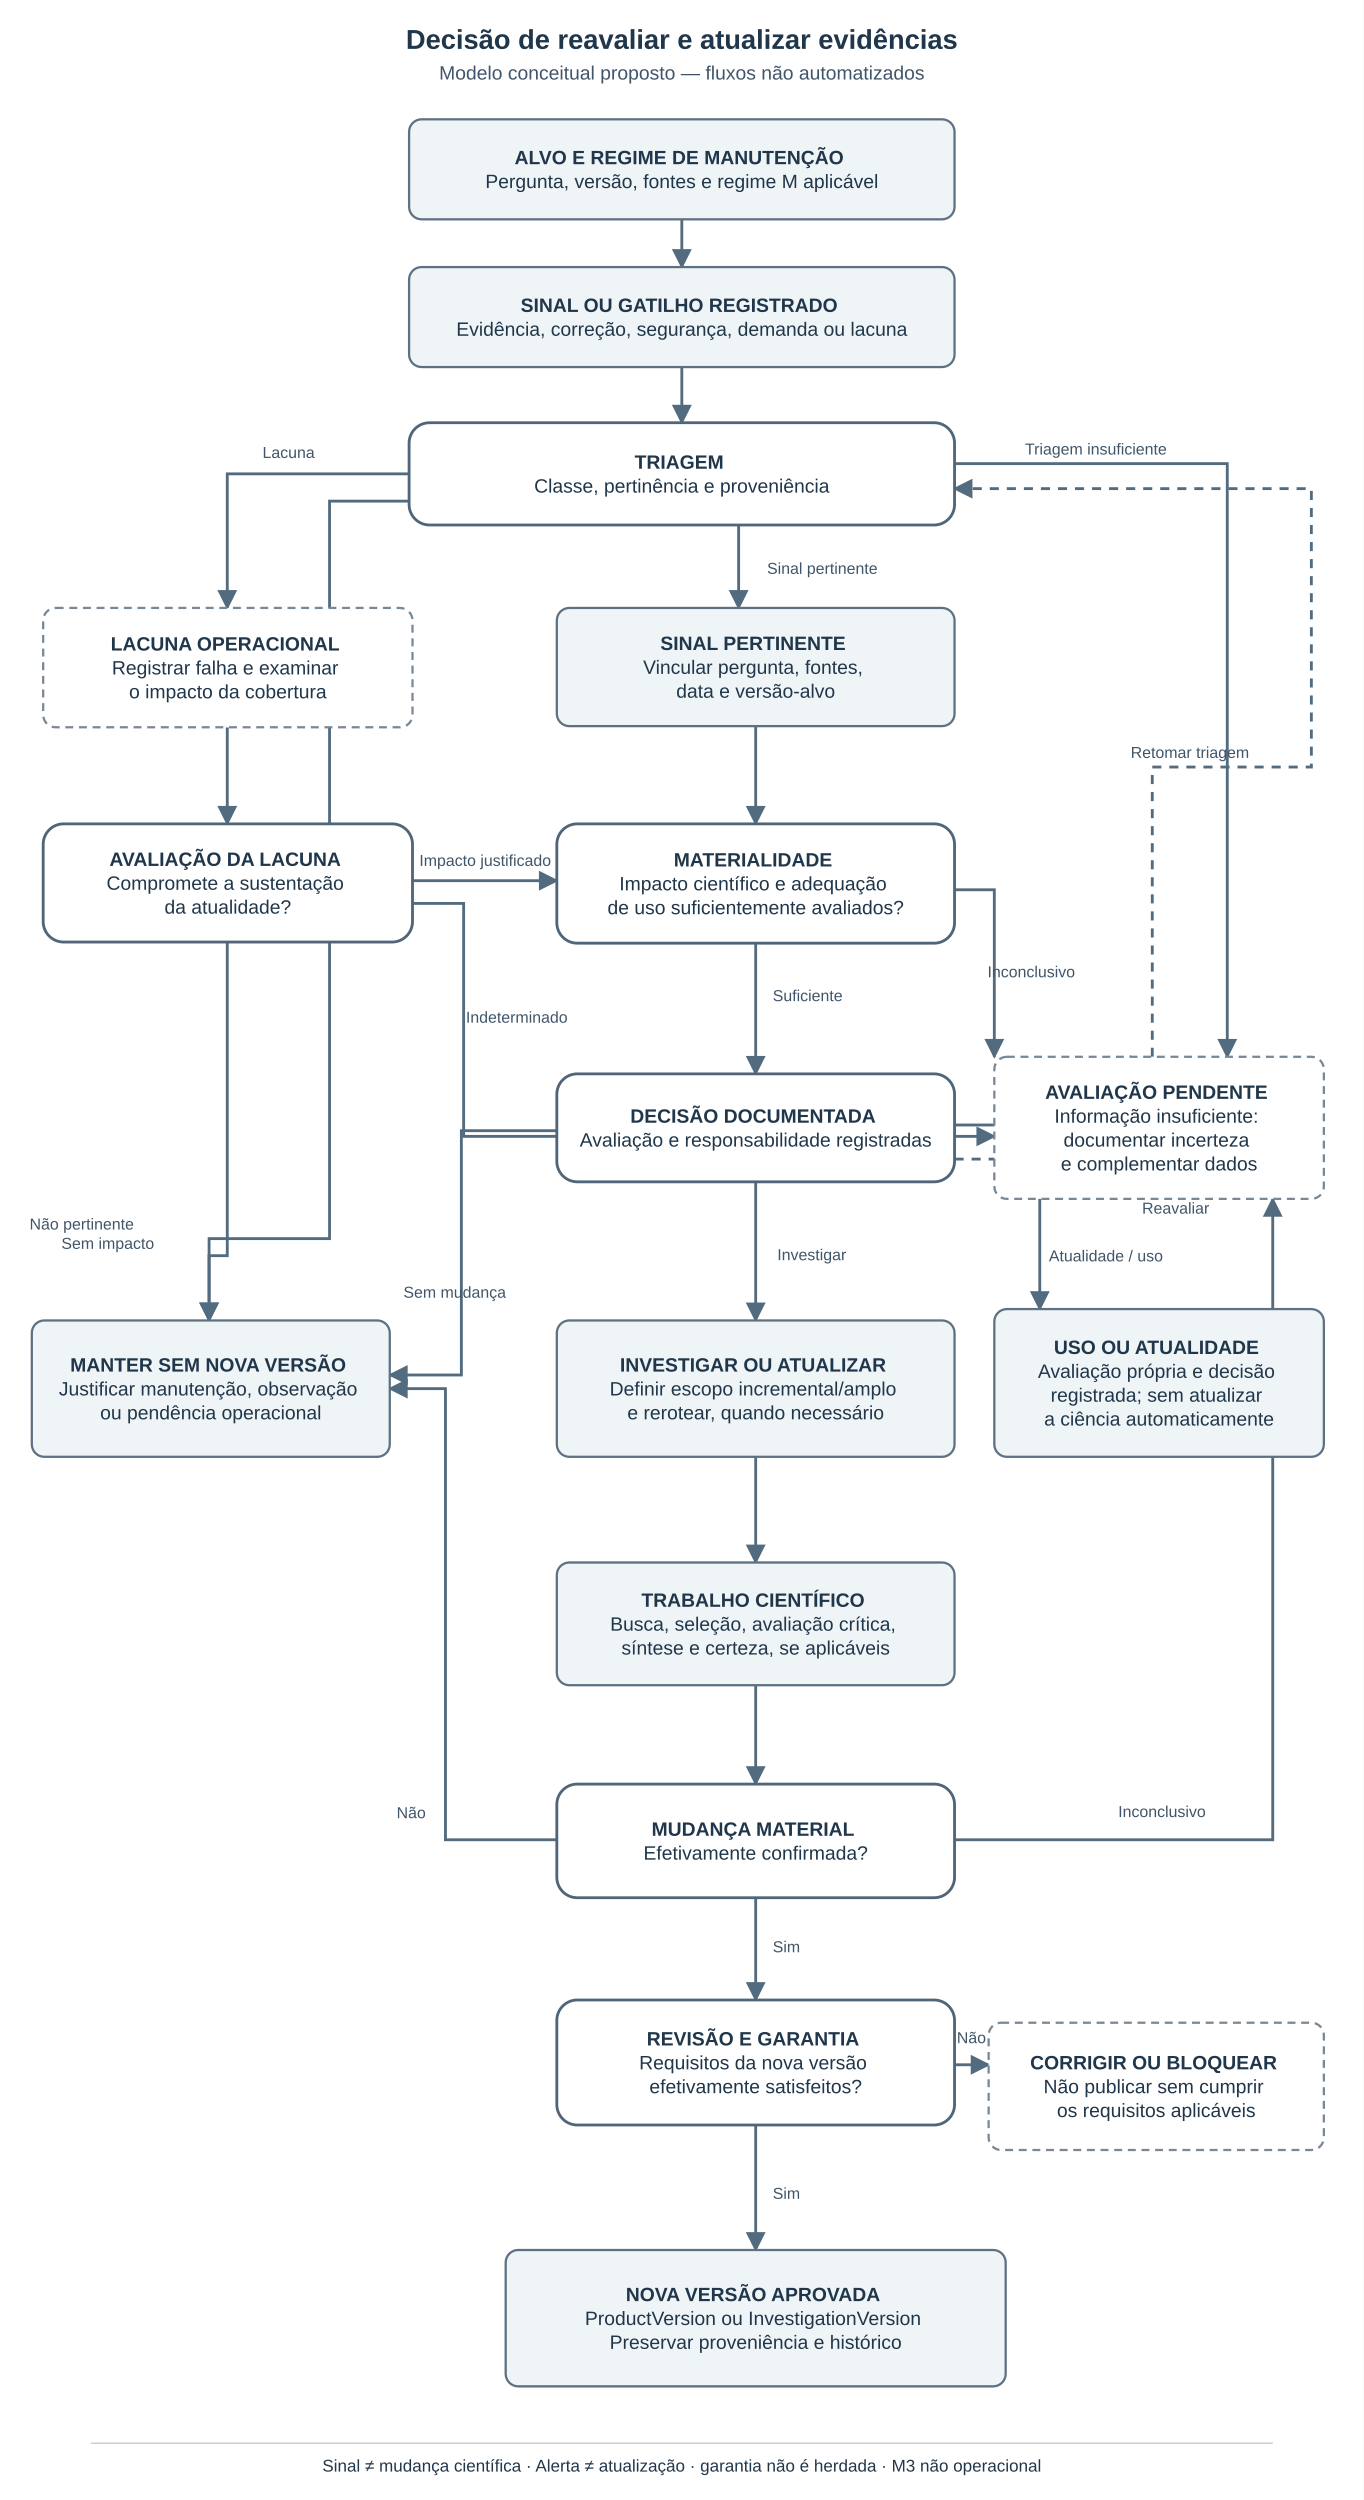
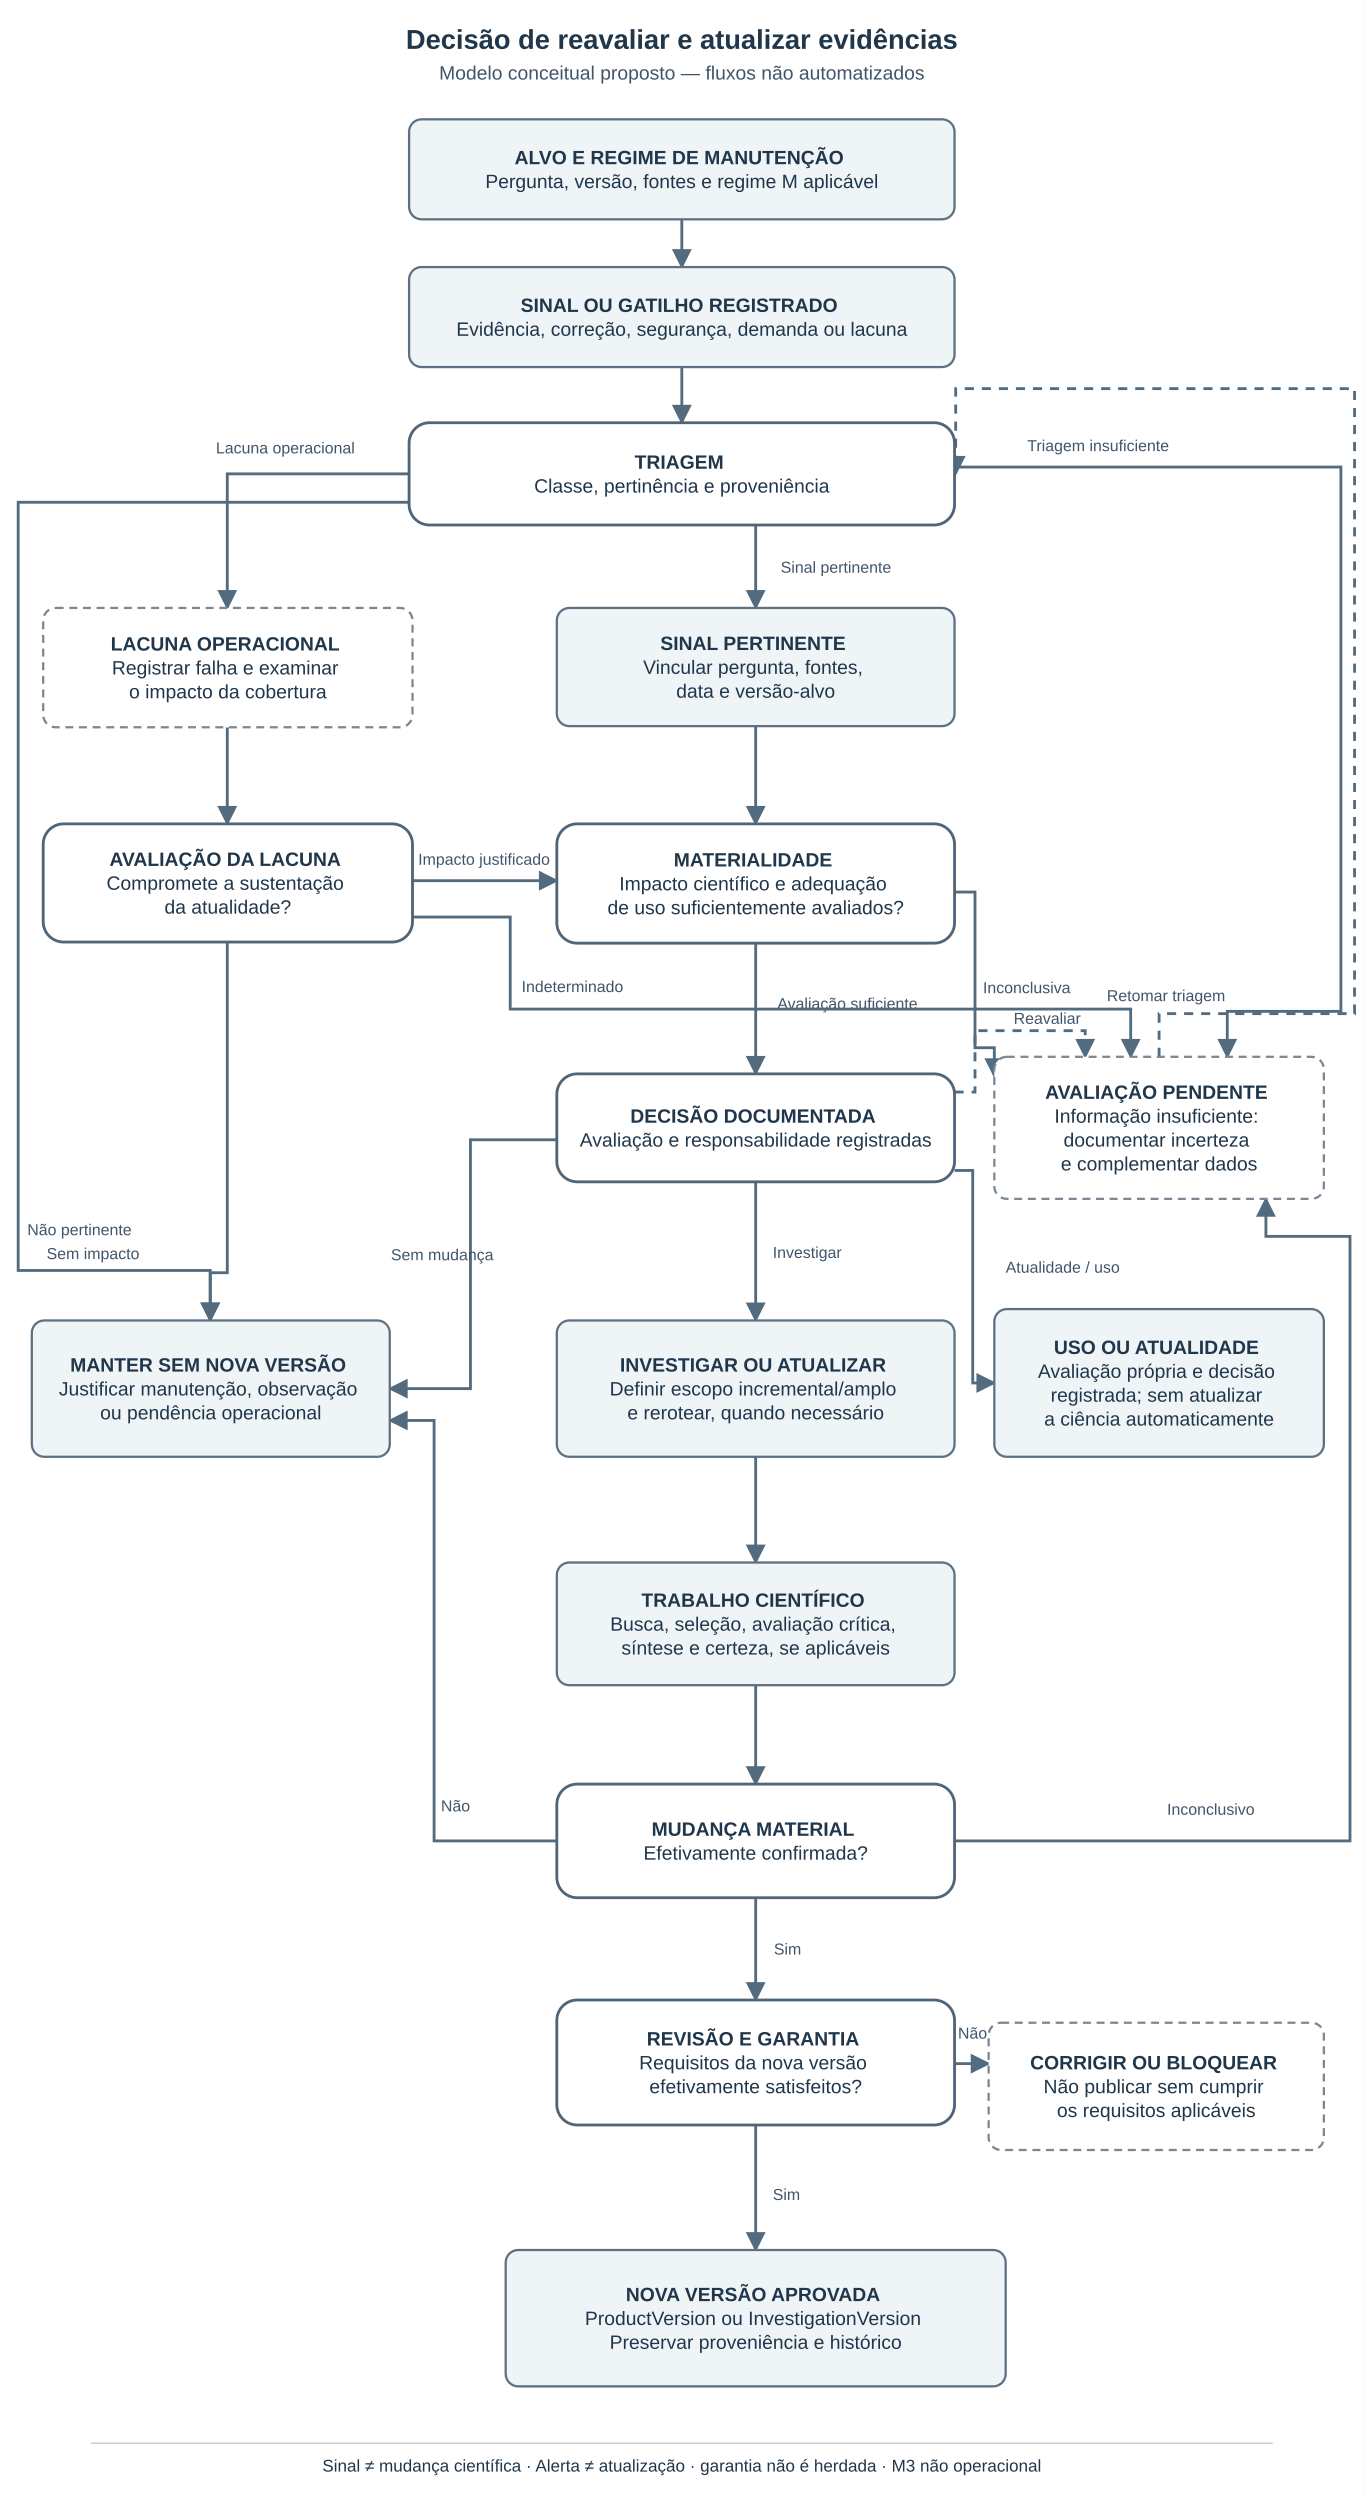
<svg xmlns="http://www.w3.org/2000/svg" width="1200" height="2200" viewBox="0 0 1200 2200" role="img" aria-labelledby="title description">
  <defs>
    <marker id="arrow" viewBox="0 0 10 10" refX="9" refY="5" markerWidth="7" markerHeight="7" orient="auto-start-reverse">
      <path d="M0 0 L10 5 L0 10Z" fill="#536B7E" />
    </marker>
  </defs>
  <style>
text{font-family:Arial,Helvetica,sans-serif;fill:#20364A}
.nodeText{font-size:17px}.decisionText{font-size:17px}
.edgeLabel{font-size:14px;fill:#405569}
.annotation{font-size:17px;fill:#405569}
.heading{font-size:24px;font-weight:700}
</style>
  <rect width="1200" height="2200" fill="#fff" />
  <text x="600" y="43" text-anchor="middle" class="heading">Decisão de reavaliar e atualizar evidências</text>
  <text x="600" y="70" text-anchor="middle" class="annotation">Modelo conceitual proposto — fluxos não automatizados</text>
  <g id="connections">
    <path d="M600 193 V235" fill="none" stroke="#536B7E" stroke-width="2.5" marker-end="url(#arrow)" />
    <path d="M600 323 V372" fill="none" stroke="#536B7E" stroke-width="2.5" marker-end="url(#arrow)" />
    <path d="M360 417 H200 V535" fill="none" stroke="#536B7E" stroke-width="2.5" marker-end="url(#arrow)" />
-     <text x="231" y="403" class="edgeLabel">Lacuna</text>
-     <path d="M650 462 V535" fill="none" stroke="#536B7E" stroke-width="2.5" marker-end="url(#arrow)" />
-     <text x="675" y="505" class="edgeLabel">Sinal pertinente</text>
-     <path d="M360 441 H290 V1090 H184 V1162" fill="none" stroke="#536B7E" stroke-width="2.5" marker-end="url(#arrow)" />
-     <text x="26" y="1082" class="edgeLabel">Não pertinente</text>
+     <text x="190" y="399" class="edgeLabel">Lacuna operacional</text>
+     <path d="M665 462 V535" fill="none" stroke="#536B7E" stroke-width="2.5" marker-end="url(#arrow)" />
+     <text x="687" y="504" class="edgeLabel">Sinal pertinente</text>
+     <path d="M360 442 H16 V1118 H185 V1162" fill="none" stroke="#536B7E" stroke-width="2.5" marker-end="url(#arrow)" />
+     <text x="24" y="1087" class="edgeLabel">Não pertinente</text>
    <path d="M200 640 V725" fill="none" stroke="#536B7E" stroke-width="2.5" marker-end="url(#arrow)" />
    <path d="M363 775 H490" fill="none" stroke="#536B7E" stroke-width="2.5" marker-end="url(#arrow)" />
-     <text x="369" y="762" class="edgeLabel">Impacto justificado</text>
-     <path d="M200 829 V1105 H184 V1162" fill="none" stroke="#536B7E" stroke-width="2.5" marker-end="url(#arrow)" />
-     <text x="54" y="1099" class="edgeLabel">Sem impacto</text>
+     <text x="368" y="761" class="edgeLabel">Impacto justificado</text>
+     <path d="M200 829 V1120 H185 V1162" fill="none" stroke="#536B7E" stroke-width="2.5" marker-end="url(#arrow)" />
+     <text x="41" y="1108" class="edgeLabel">Sem impacto</text>
    <path d="M665 639 V725" fill="none" stroke="#536B7E" stroke-width="2.5" marker-end="url(#arrow)" />
    <path d="M665 830 V945" fill="none" stroke="#536B7E" stroke-width="2.5" marker-end="url(#arrow)" />
-     <text x="680" y="881" class="edgeLabel">Suficiente</text>
-     <path d="M840 783 H875 V930" fill="none" stroke="#536B7E" stroke-width="2.5" marker-end="url(#arrow)" />
-     <text x="869" y="860" class="edgeLabel">Inconclusivo</text>
-     <path d="M840 408 H1080 V930" fill="none" stroke="#536B7E" stroke-width="2.5" marker-end="url(#arrow)" />
-     <text x="902" y="400" class="edgeLabel">Triagem insuficiente</text>
-     <path d="M363 795 H408 V1000 H875" fill="none" stroke="#536B7E" stroke-width="2.5" marker-end="url(#arrow)" />
-     <text x="410" y="900" class="edgeLabel">Indeterminado</text>
+     <text x="684" y="888" class="edgeLabel">Avaliação suficiente</text>
+     <path d="M840 785 H858 V922 H875 V947" fill="none" stroke="#536B7E" stroke-width="2.5" marker-end="url(#arrow)" />
+     <text x="865" y="874" class="edgeLabel">Inconclusiva</text>
+     <path d="M840 411 H1180 V890 H1080 V930" fill="none" stroke="#536B7E" stroke-width="2.5" marker-end="url(#arrow)" />
+     <text x="904" y="397" class="edgeLabel">Triagem insuficiente</text>
+     <path d="M363 807 H449 V888 H995 V930" fill="none" stroke="#536B7E" stroke-width="2.5" marker-end="url(#arrow)" />
+     <text x="459" y="873" class="edgeLabel">Indeterminado</text>
    <path d="M665 1040 V1162" fill="none" stroke="#536B7E" stroke-width="2.5" marker-end="url(#arrow)" />
-     <text x="684" y="1109" class="edgeLabel">Investigar</text>
-     <path d="M840 990 H915 V1152" fill="none" stroke="#536B7E" stroke-width="2.5" marker-end="url(#arrow)" />
-     <text x="923" y="1110" class="edgeLabel">Atualidade / uso</text>
-     <path d="M490 995 H406 V1210 H343" fill="none" stroke="#536B7E" stroke-width="2.5" marker-end="url(#arrow)" />
-     <text x="355" y="1142" class="edgeLabel">Sem mudança</text>
-     <path d="M840 1020 H995 V930" fill="none" stroke="#536B7E" stroke-width="2.5" stroke-dasharray="8 7" marker-end="url(#arrow)" />
-     <text x="1005" y="1068" class="edgeLabel">Reavaliar</text>
+     <text x="680" y="1107" class="edgeLabel">Investigar</text>
+     <path d="M840 1030 H856 V1217 H875" fill="none" stroke="#536B7E" stroke-width="2.5" marker-end="url(#arrow)" />
+     <text x="885" y="1120" class="edgeLabel">Atualidade / uso</text>
+     <path d="M490 1003 H414 V1222 H343" fill="none" stroke="#536B7E" stroke-width="2.5" marker-end="url(#arrow)" />
+     <text x="344" y="1109" class="edgeLabel">Sem mudança</text>
+     <path d="M840 961 H858 V907 H955 V930" fill="none" stroke="#536B7E" stroke-width="2.5" stroke-dasharray="8 7" marker-end="url(#arrow)" />
+     <text x="892" y="901" class="edgeLabel">Reavaliar</text>
    <path d="M665 1282 V1375" fill="none" stroke="#536B7E" stroke-width="2.5" marker-end="url(#arrow)" />
    <path d="M665 1483 V1570" fill="none" stroke="#536B7E" stroke-width="2.5" marker-end="url(#arrow)" />
-     <path d="M490 1619 H392 V1222 H343" fill="none" stroke="#536B7E" stroke-width="2.5" marker-end="url(#arrow)" />
-     <text x="349" y="1600" class="edgeLabel">Não</text>
-     <path d="M840 1619 H1120 V1055" fill="none" stroke="#536B7E" stroke-width="2.5" marker-end="url(#arrow)" />
-     <text x="984" y="1599" class="edgeLabel">Inconclusivo</text>
+     <path d="M490 1620 H382 V1250 H343" fill="none" stroke="#536B7E" stroke-width="2.5" marker-end="url(#arrow)" />
+     <text x="388" y="1594" class="edgeLabel">Não</text>
+     <path d="M840 1620 H1188 V1088 H1114 V1055" fill="none" stroke="#536B7E" stroke-width="2.5" marker-end="url(#arrow)" />
+     <text x="1027" y="1597" class="edgeLabel">Inconclusivo</text>
    <path d="M665 1670 V1760" fill="none" stroke="#536B7E" stroke-width="2.5" marker-end="url(#arrow)" />
-     <text x="680" y="1718" class="edgeLabel">Sim</text>
-     <path d="M840 1817 H870" fill="none" stroke="#536B7E" stroke-width="2.5" marker-end="url(#arrow)" />
-     <text x="842" y="1798" class="edgeLabel">Não</text>
+     <text x="681" y="1720" class="edgeLabel">Sim</text>
+     <path d="M840 1816 H870" fill="none" stroke="#536B7E" stroke-width="2.5" marker-end="url(#arrow)" />
+     <text x="843" y="1794" class="edgeLabel">Não</text>
    <path d="M665 1870 V1980" fill="none" stroke="#536B7E" stroke-width="2.5" marker-end="url(#arrow)" />
-     <text x="680" y="1935" class="edgeLabel">Sim</text>
-     <path d="M1014 930 V675 H1154 V430 H840" fill="none" stroke="#536B7E" stroke-width="2.5" stroke-dasharray="8 7" marker-end="url(#arrow)" />
-     <text x="995" y="667" class="edgeLabel">Retomar triagem</text>
+     <text x="680" y="1936" class="edgeLabel">Sim</text>
+     <path d="M1020 930 V892 H1192 V342 H841 V417" fill="none" stroke="#536B7E" stroke-width="2.5" stroke-dasharray="8 7" marker-end="url(#arrow)" />
+     <text x="974" y="881" class="edgeLabel">Retomar triagem</text>
  </g>
  <g id="steps">
    <g id="node-I" role="group" aria-label="ALVO E REGIME DE MANUTENÇÃO. Pergunta, versão, fontes e regime M aplicável">
      <rect x="360" y="105" width="480" height="88" rx="11" fill="#EFF4F7" stroke="#5E7182" stroke-width="2" />
      <text text-anchor="middle" x="600" y="144.5" class="nodeText">
        <tspan x="600" dy="0" font-weight="700">ALVO E REGIME DE MANUTENÇÃO</tspan>
        <tspan x="600" dy="21">Pergunta, versão, fontes e regime M aplicável</tspan>
      </text>
    </g>
    <g id="node-S" role="group" aria-label="SINAL OU GATILHO REGISTRADO. Evidência, correção, segurança, demanda ou lacuna">
      <rect x="360" y="235" width="480" height="88" rx="11" fill="#EFF4F7" stroke="#5E7182" stroke-width="2" />
      <text text-anchor="middle" x="600" y="274.5" class="nodeText">
        <tspan x="600" dy="0" font-weight="700">SINAL OU GATILHO REGISTRADO</tspan>
        <tspan x="600" dy="21">Evidência, correção, segurança, demanda ou lacuna</tspan>
      </text>
    </g>
    <g id="node-P" role="group" aria-label="TRIAGEM. Classe, pertinência e proveniência">
      <rect x="360" y="372" width="480" height="90" rx="18" fill="#fff" stroke="#506578" stroke-width="2.5" />
      <text text-anchor="middle" x="600" y="412.5" class="decisionText">
        <tspan x="600" dy="0" font-weight="700">TRIAGEM</tspan>
        <tspan x="600" dy="21">Classe, pertinência e proveniência</tspan>
      </text>
    </g>
    <g id="node-O" role="group" aria-label="LACUNA OPERACIONAL. Registrar falha e examinar. o impacto da cobertura">
      <rect x="38" y="535" width="325" height="105" rx="11" fill="#FFFFFF" stroke="#7A8794" stroke-width="2" stroke-dasharray="7 5" />
      <text text-anchor="middle" x="200.5" y="572.5" class="nodeText">
        <tspan x="200.5" dy="0" font-weight="700">LACUNA OPERACIONAL</tspan>
        <tspan x="200.5" dy="21">Registrar falha e examinar</tspan>
        <tspan x="200.5" dy="21">o impacto da cobertura</tspan>
      </text>
    </g>
    <g id="node-Q" role="group" aria-label="AVALIAÇÃO DA LACUNA. Compromete a sustentação. da atualidade?">
      <rect x="38" y="725" width="325" height="104" rx="18" fill="#fff" stroke="#506578" stroke-width="2.5" />
      <text text-anchor="middle" x="200.5" y="762" class="decisionText">
        <tspan x="200.5" dy="0" font-weight="700">AVALIAÇÃO DA LACUNA</tspan>
        <tspan x="200.5" dy="21">Compromete a sustentação</tspan>
        <tspan x="200.5" dy="21">da atualidade?</tspan>
      </text>
    </g>
    <g id="node-C" role="group" aria-label="SINAL PERTINENTE. Vincular pergunta, fontes,. data e versão-alvo">
      <rect x="490" y="535" width="350" height="104" rx="11" fill="#EFF4F7" stroke="#5E7182" stroke-width="2" />
      <text text-anchor="middle" x="665" y="572" class="nodeText">
        <tspan x="665" dy="0" font-weight="700">SINAL PERTINENTE</tspan>
        <tspan x="665" dy="21">Vincular pergunta, fontes,</tspan>
        <tspan x="665" dy="21">data e versão-alvo</tspan>
      </text>
    </g>
    <g id="node-M" role="group" aria-label="MATERIALIDADE. Impacto científico e adequação. de uso suficientemente avaliados?">
      <rect x="490" y="725" width="350" height="105" rx="18" fill="#fff" stroke="#506578" stroke-width="2.5" />
      <text text-anchor="middle" x="665" y="762.5" class="decisionText">
        <tspan x="665" dy="0" font-weight="700">MATERIALIDADE</tspan>
        <tspan x="665" dy="21">Impacto científico e adequação</tspan>
        <tspan x="665" dy="21">de uso suficientemente avaliados?</tspan>
      </text>
    </g>
    <g id="node-U" role="group" aria-label="AVALIAÇÃO PENDENTE. Informação insuficiente:. documentar incerteza. e complementar dados">
      <rect x="875" y="930" width="290" height="125" rx="11" fill="#FFFFFF" stroke="#7A8794" stroke-width="2" stroke-dasharray="7 5" />
      <text text-anchor="middle" x="1020" y="967" class="nodeText">
        <tspan x="1020" dy="0" font-weight="700">AVALIAÇÃO PENDENTE</tspan>
        <tspan x="1020" dy="21">Informação insuficiente:</tspan>
        <tspan x="1020" dy="21">documentar incerteza</tspan>
        <tspan x="1020" dy="21">e complementar dados</tspan>
      </text>
    </g>
    <g id="node-D" role="group" aria-label="DECISÃO DOCUMENTADA. Avaliação e responsabilidade registradas">
      <rect x="490" y="945" width="350" height="95" rx="18" fill="#fff" stroke="#506578" stroke-width="2.5" />
      <text text-anchor="middle" x="665" y="988" class="decisionText">
        <tspan x="665" dy="0" font-weight="700">DECISÃO DOCUMENTADA</tspan>
        <tspan x="665" dy="21">Avaliação e responsabilidade registradas</tspan>
      </text>
    </g>
    <g id="node-N" role="group" aria-label="MANTER SEM NOVA VERSÃO. Justificar manutenção, observação. ou pendência operacional">
      <rect x="28" y="1162" width="315" height="120" rx="11" fill="#EFF4F7" stroke="#5E7182" stroke-width="2" />
      <text text-anchor="middle" x="185.5" y="1207" class="nodeText">
        <tspan x="185.5" dy="0" font-weight="700">MANTER SEM NOVA VERSÃO</tspan>
        <tspan x="185.5" dy="21">Justificar manutenção, observação</tspan>
        <tspan x="185.5" dy="21">ou pendência operacional</tspan>
      </text>
    </g>
    <g id="node-R" role="group" aria-label="USO OU ATUALIDADE. Avaliação própria e decisão. registrada; sem atualizar. a ciência automaticamente">
      <rect x="875" y="1152" width="290" height="130" rx="11" fill="#EFF4F7" stroke="#5E7182" stroke-width="2" />
      <text text-anchor="middle" x="1020" y="1191.5" class="nodeText">
        <tspan x="1020" dy="0" font-weight="700">USO OU ATUALIDADE</tspan>
        <tspan x="1020" dy="21">Avaliação própria e decisão</tspan>
        <tspan x="1020" dy="21">registrada; sem atualizar</tspan>
        <tspan x="1020" dy="21">a ciência automaticamente</tspan>
      </text>
    </g>
    <g id="node-A" role="group" aria-label="INVESTIGAR OU ATUALIZAR. Definir escopo incremental/amplo. e rerotear, quando necessário">
      <rect x="490" y="1162" width="350" height="120" rx="11" fill="#EFF4F7" stroke="#5E7182" stroke-width="2" />
      <text text-anchor="middle" x="665" y="1207" class="nodeText">
        <tspan x="665" dy="0" font-weight="700">INVESTIGAR OU ATUALIZAR</tspan>
        <tspan x="665" dy="21">Definir escopo incremental/amplo</tspan>
        <tspan x="665" dy="21">e rerotear, quando necessário</tspan>
      </text>
    </g>
    <g id="node-W" role="group" aria-label="TRABALHO CIENTÍFICO. Busca, seleção, avaliação crítica,. síntese e certeza, se aplicáveis">
      <rect x="490" y="1375" width="350" height="108" rx="11" fill="#EFF4F7" stroke="#5E7182" stroke-width="2" />
      <text text-anchor="middle" x="665" y="1414" class="nodeText">
        <tspan x="665" dy="0" font-weight="700">TRABALHO CIENTÍFICO</tspan>
        <tspan x="665" dy="21">Busca, seleção, avaliação crítica,</tspan>
        <tspan x="665" dy="21">síntese e certeza, se aplicáveis</tspan>
      </text>
    </g>
    <g id="node-K" role="group" aria-label="MUDANÇA MATERIAL. Efetivamente confirmada?">
      <rect x="490" y="1570" width="350" height="100" rx="18" fill="#fff" stroke="#506578" stroke-width="2.5" />
      <text text-anchor="middle" x="665" y="1615.5" class="decisionText">
        <tspan x="665" dy="0" font-weight="700">MUDANÇA MATERIAL</tspan>
        <tspan x="665" dy="21">Efetivamente confirmada?</tspan>
      </text>
    </g>
    <g id="node-G" role="group" aria-label="REVISÃO E GARANTIA. Requisitos da nova versão. efetivamente satisfeitos?">
      <rect x="490" y="1760" width="350" height="110" rx="18" fill="#fff" stroke="#506578" stroke-width="2.5" />
      <text text-anchor="middle" x="665" y="1800" class="decisionText">
        <tspan x="665" dy="0" font-weight="700">REVISÃO E GARANTIA</tspan>
        <tspan x="665" dy="21">Requisitos da nova versão</tspan>
        <tspan x="665" dy="21">efetivamente satisfeitos?</tspan>
      </text>
    </g>
    <g id="node-B" role="group" aria-label="CORRIGIR OU BLOQUEAR. Não publicar sem cumprir. os requisitos aplicáveis">
      <rect x="870" y="1780" width="295" height="112" rx="11" fill="#FFFFFF" stroke="#7A8794" stroke-width="2" stroke-dasharray="7 5" />
      <text text-anchor="middle" x="1017.5" y="1821" class="nodeText">
        <tspan x="1017.5" dy="0" font-weight="700">CORRIGIR OU BLOQUEAR</tspan>
        <tspan x="1017.5" dy="21">Não publicar sem cumprir</tspan>
        <tspan x="1017.5" dy="21">os requisitos aplicáveis</tspan>
      </text>
    </g>
    <g id="node-V" role="group" aria-label="NOVA VERSÃO APROVADA. ProductVersion ou InvestigationVersion. Preservar proveniência e histórico">
      <rect x="445" y="1980" width="440" height="120" rx="11" fill="#EFF4F7" stroke="#5E7182" stroke-width="2" />
      <text text-anchor="middle" x="665" y="2025" class="nodeText">
        <tspan x="665" dy="0" font-weight="700">NOVA VERSÃO APROVADA</tspan>
        <tspan x="665" dy="21">ProductVersion ou InvestigationVersion</tspan>
        <tspan x="665" dy="21">Preservar proveniência e histórico</tspan>
      </text>
    </g>
  </g>
  <path d="M80 2150 H1120" stroke="#B3BEC8" stroke-width="1" />
  <text x="600" y="2175" text-anchor="middle" font-size="15">Sinal ≠ mudança científica · Alerta ≠ atualização · garantia não é herdada · M3 não operacional</text>
</svg>
